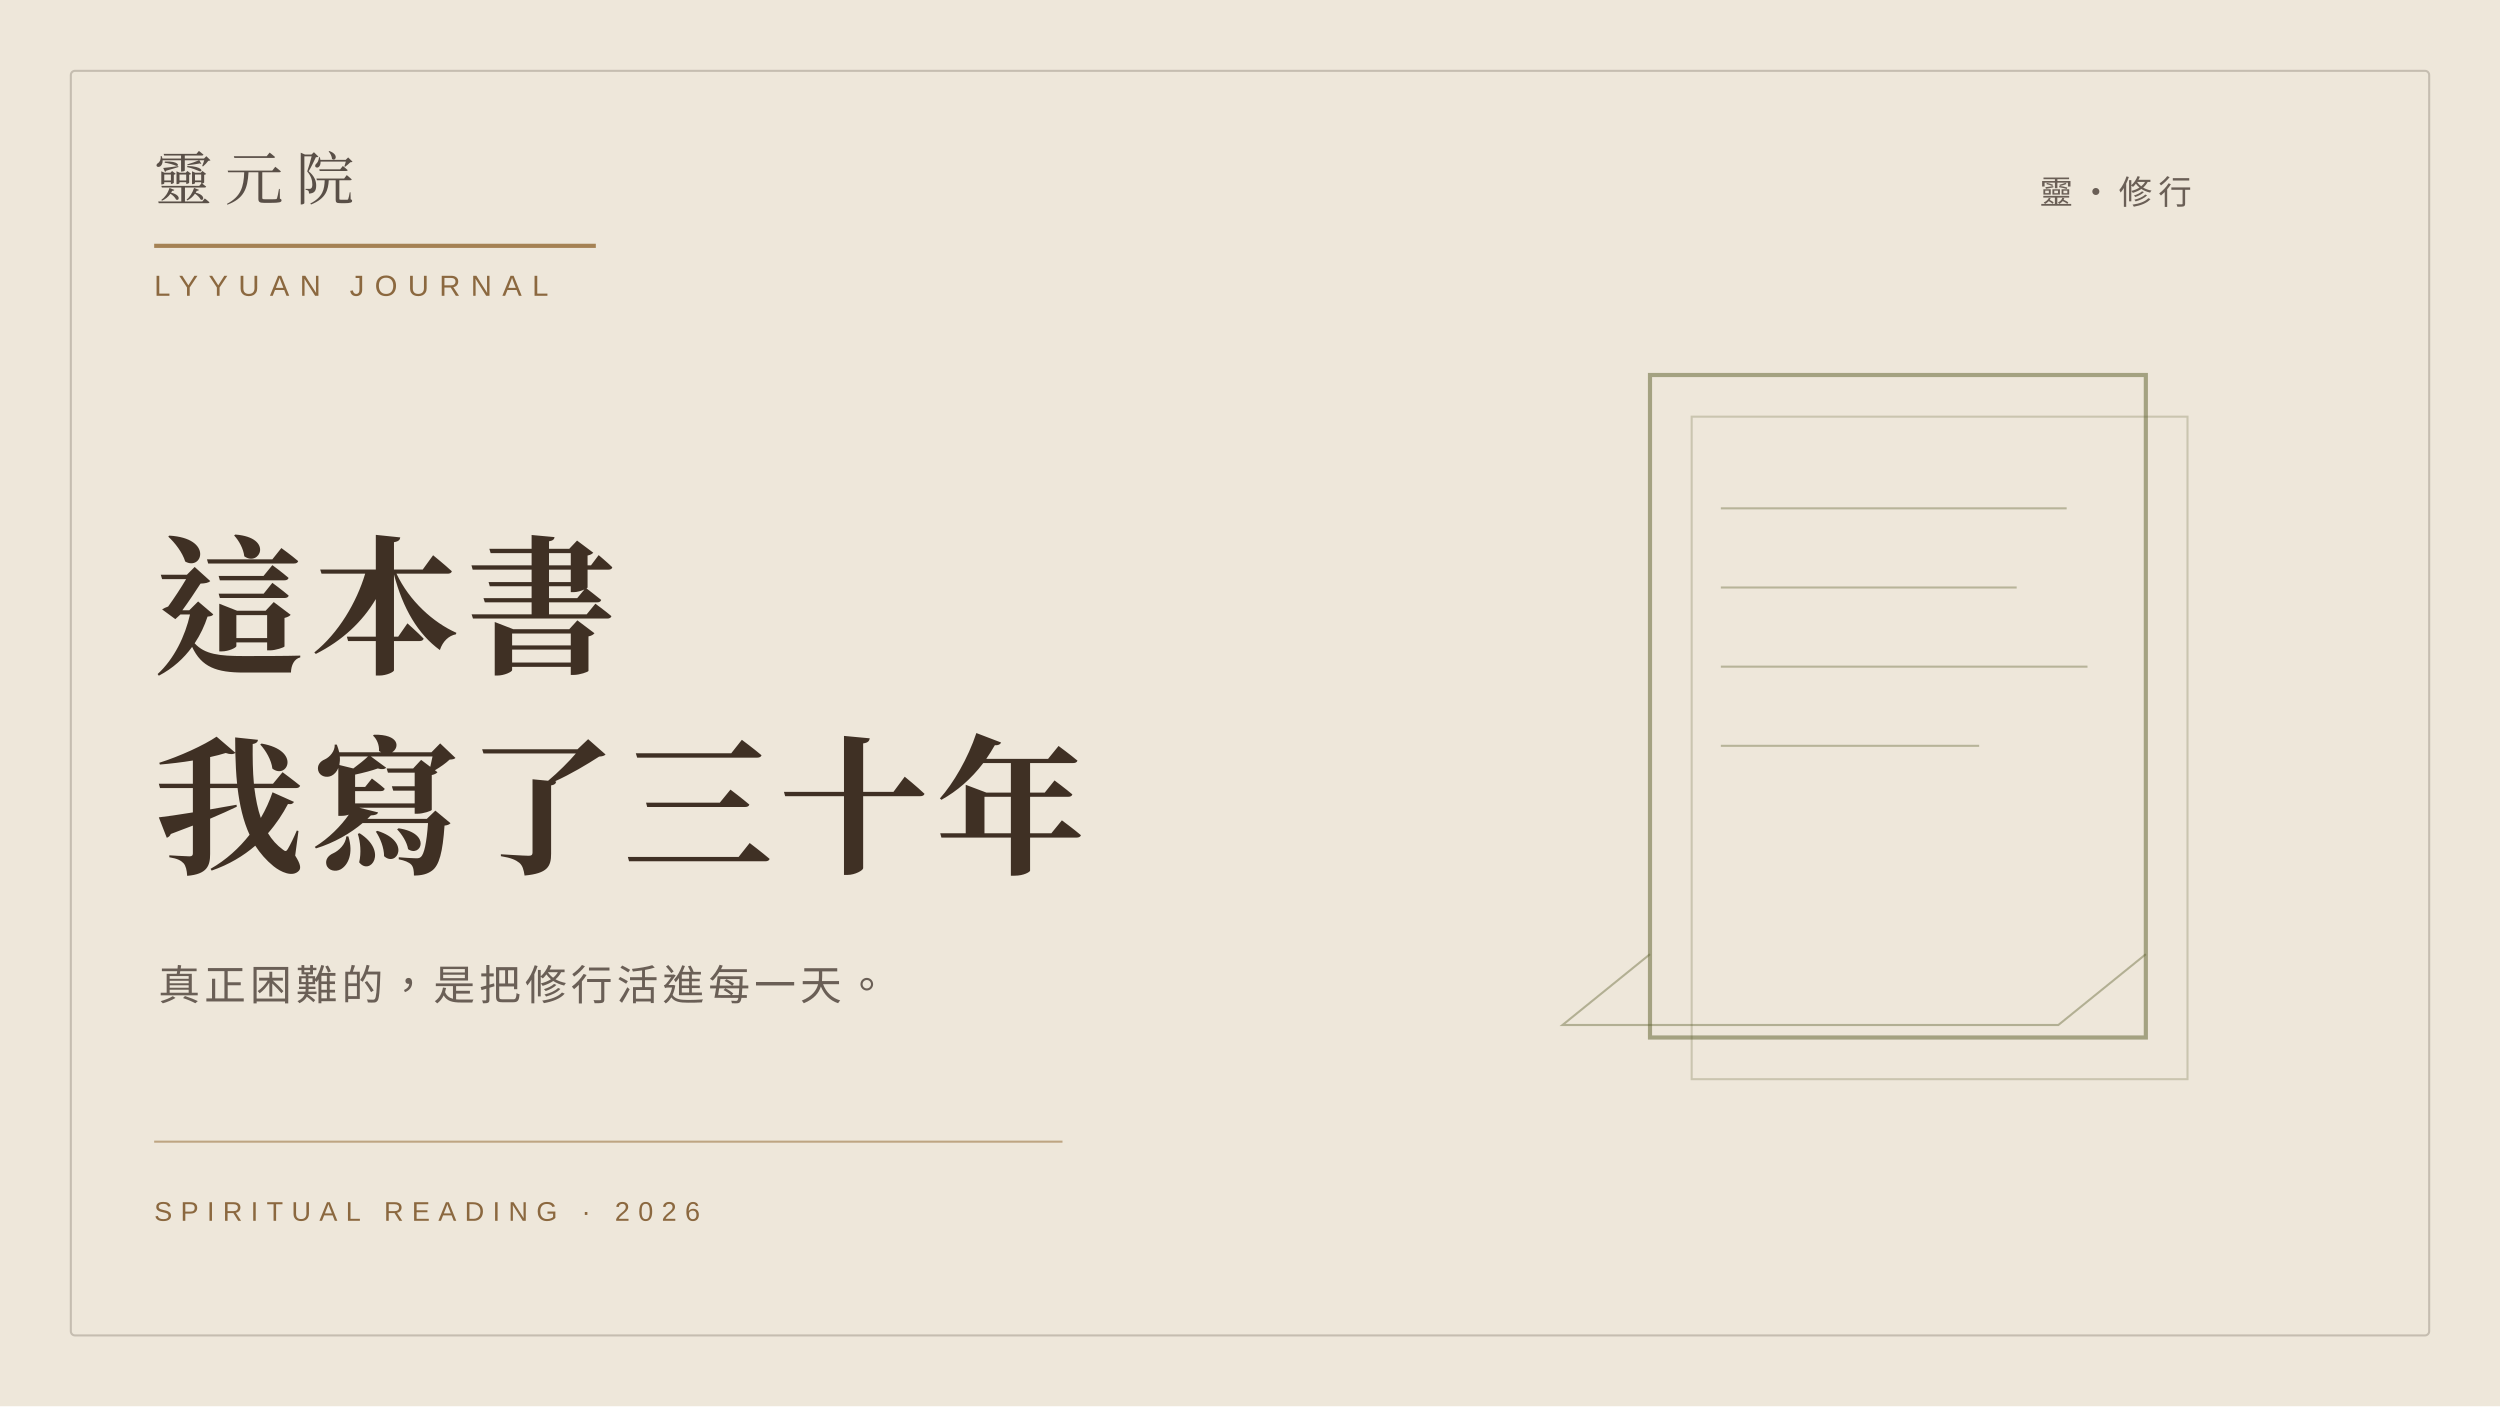
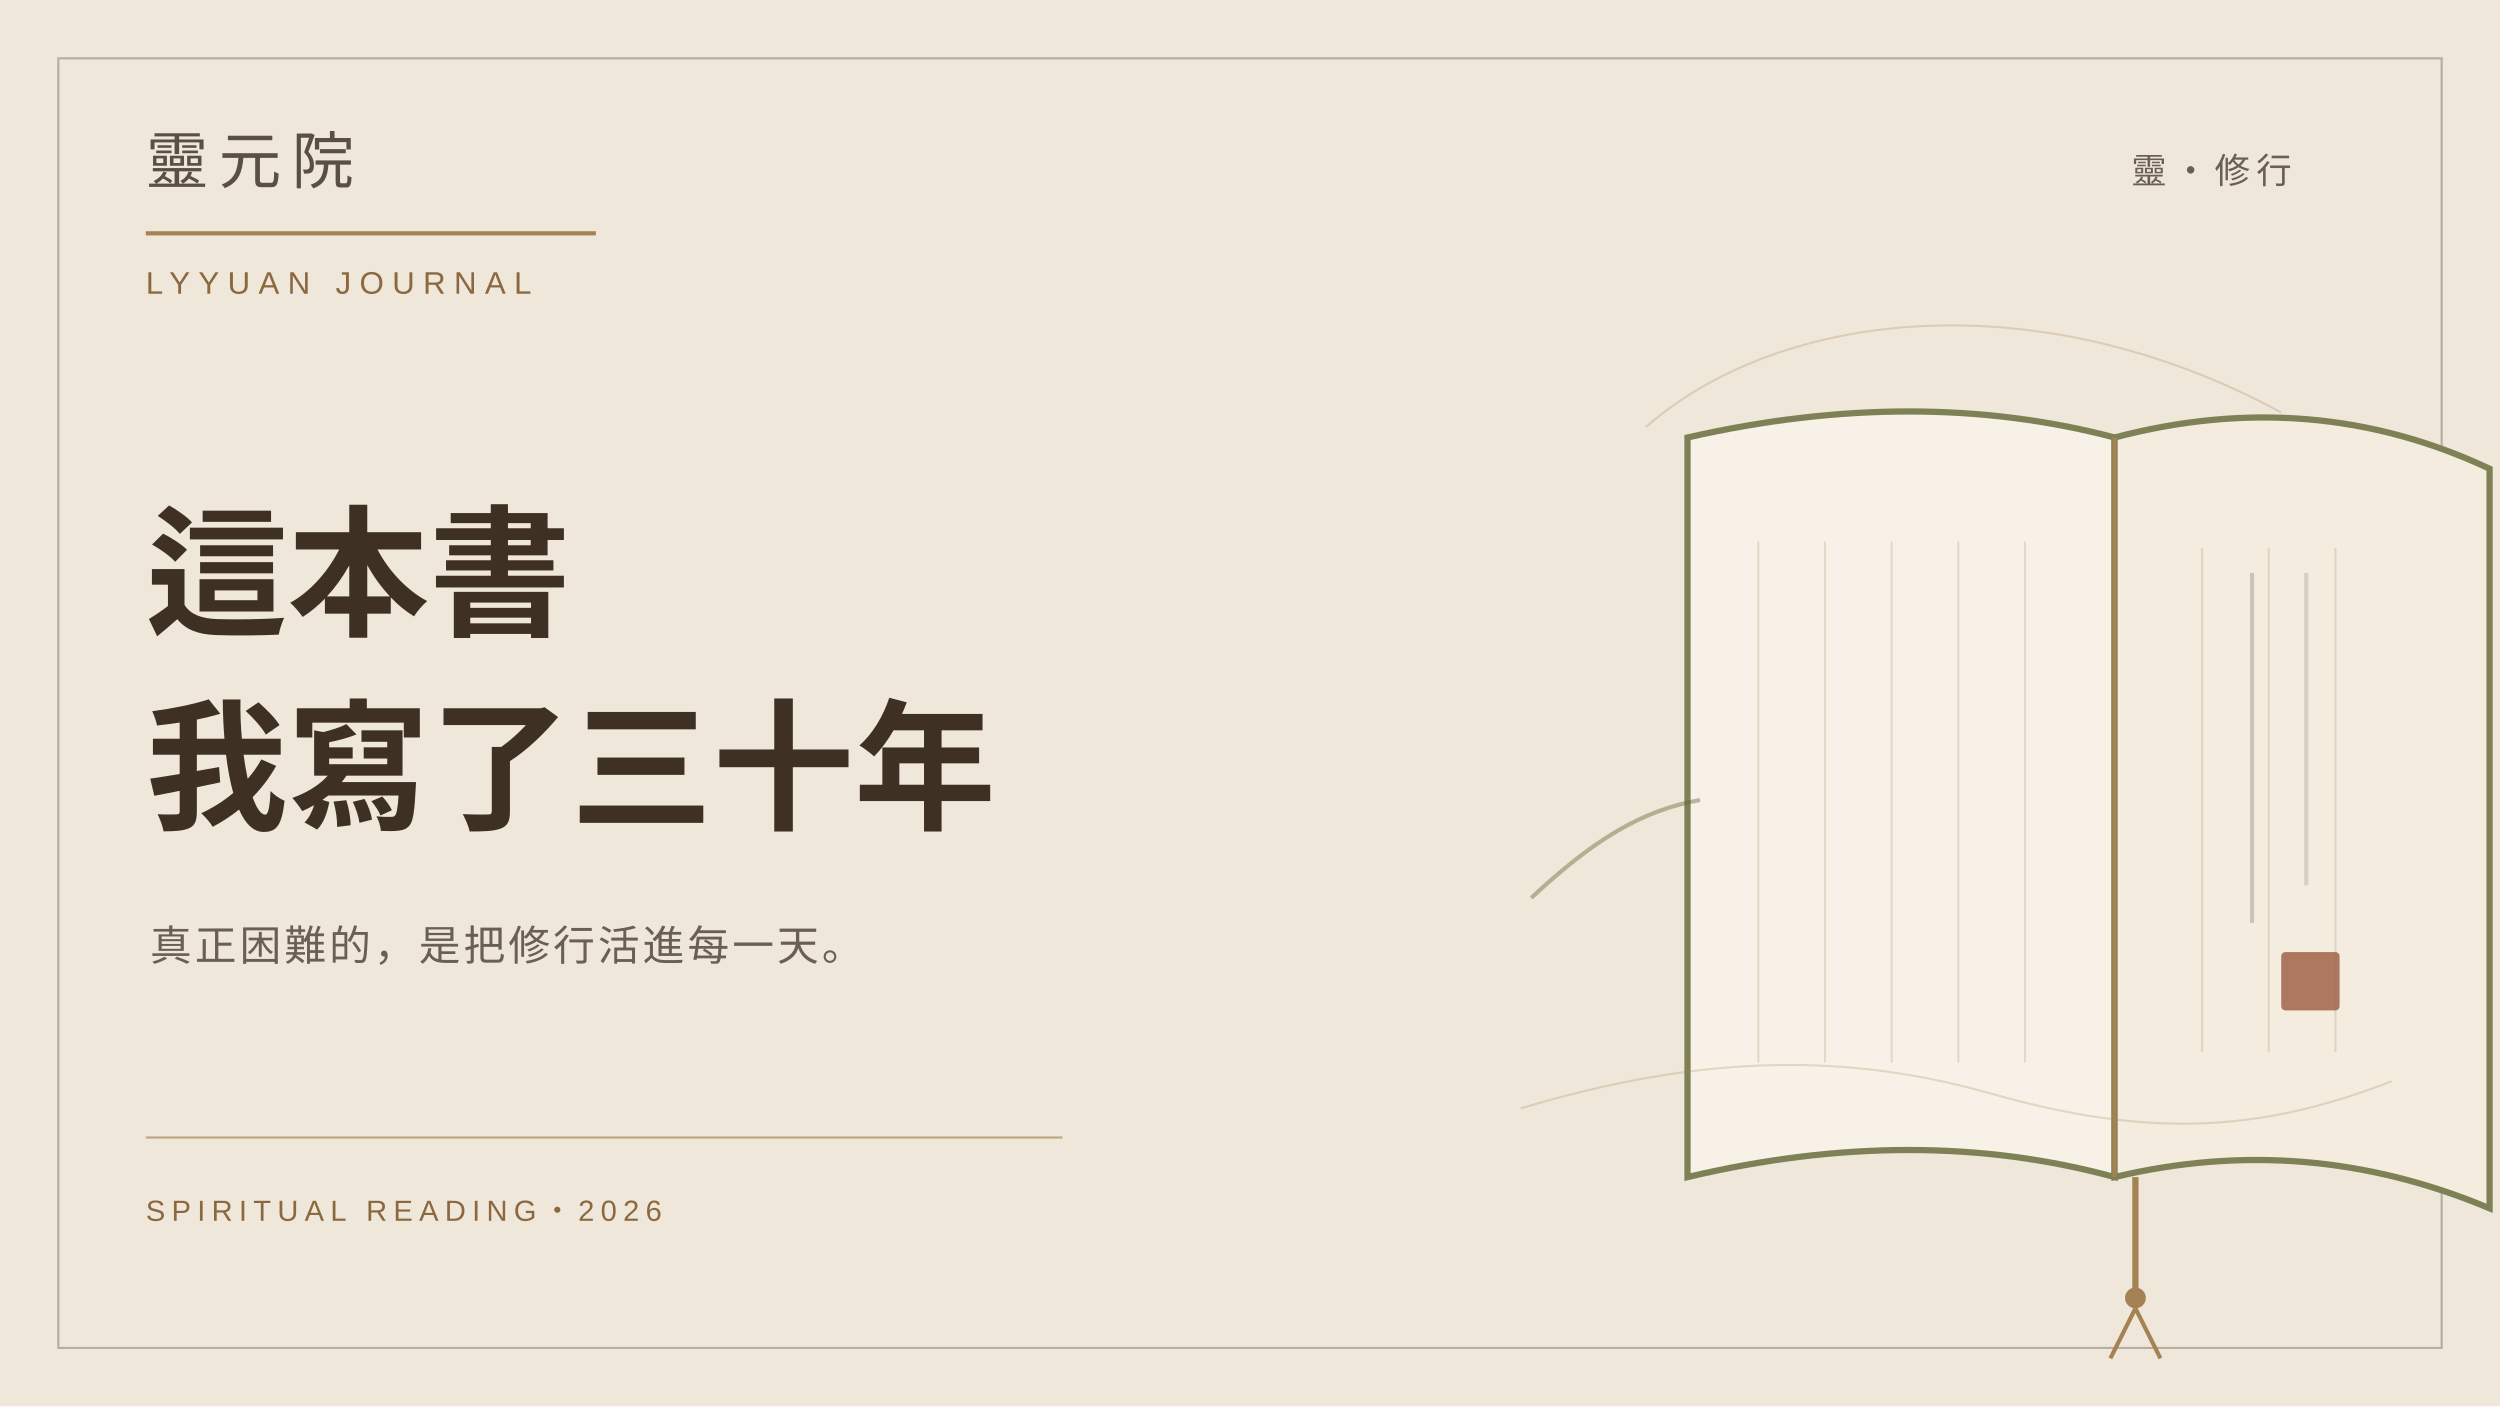
<svg xmlns="http://www.w3.org/2000/svg" width="1200" height="675" viewBox="0 0 1200 675">
-   <rect width="1200" height="675" fill="#EEE7DA" />
-   <rect x="34" y="34" width="1132" height="607" rx="2" fill="none" stroke="#594F47" stroke-opacity=".28" />
-   <path d="M74 118H286" stroke="#A58254" stroke-width="2" />
-   <text x="74" y="96" fill="#594F47" font-family="Noto Serif CJK TC, serif" font-size="28" letter-spacing="6">靈元院</text>
-   <text x="74" y="142" fill="#8B683F" font-family="Arial, sans-serif" font-size="14" letter-spacing="5">LYYUAN JOURNAL</text>
-   <text x="1052" y="98" fill="#6A5F56" font-family="Noto Sans CJK TC, sans-serif" font-size="16" text-anchor="end" letter-spacing="3">靈・修行</text>
-   <g transform="translate(792 180)" fill="none" stroke="#606330">
-     <rect x="0" y="0" width="238" height="318" stroke-opacity=".52" stroke-width="2" />
-     <rect x="20" y="20" width="238" height="318" stroke-opacity=".25" stroke-width="1" />
-     <path d="M34 64H200M34 102H176M34 140H210M34 178H158" stroke-opacity=".38" />
-     <path d="M0 278L-42 312H196L238 278" stroke-opacity=".42" />
+   <rect width="1200" height="675" fill="#EFE7D9" />
+   <rect x="28" y="28" width="1144" height="619" fill="none" stroke="#594F47" stroke-opacity=".38" />
+   <text x="70" y="88" fill="#594F47" font-family="Noto Serif TC,PingFang TC,serif" font-size="30" letter-spacing="5">靈元院</text>
+   <path d="M70 112H286" stroke="#A58254" stroke-width="2" />
+   <text x="70" y="141" fill="#8B683F" font-family="Arial,sans-serif" font-size="15" letter-spacing="4">LYYUAN JOURNAL</text>
+   <text x="1100" y="88" fill="#6A5F56" font-family="Noto Sans TC,PingFang TC,sans-serif" font-size="17" text-anchor="end" letter-spacing="3">靈・修行</text>
+   <g transform="translate(765 155)">
+     <path d="M45 55 Q155 30 250 55 L250 410 Q155 384 45 410Z" fill="#F7F1E7" stroke="#7D8155" stroke-width="3" />
+     <path d="M250 55 Q345 30 430 70 L430 425 Q342 388 250 410Z" fill="#F3ECDF" stroke="#7D8155" stroke-width="3" />
+     <path d="M250 55V410" stroke="#A58254" stroke-width="2" />
+     <path d="M79 105V355M111 105V355M143 105V355M175 105V355M207 105V355M292 108V350M324 108V350M356 108V350" stroke="#A58254" stroke-opacity=".22" />
+     <path d="M316 120V288" stroke="#594F47" stroke-opacity=".25" stroke-width="2" />
+     <path d="M342 120V270" stroke="#594F47" stroke-opacity=".18" stroke-width="2" />
+     <rect x="330" y="302" width="28" height="28" rx="2" fill="#9E5D45" fill-opacity=".82" />
+     <path d="M260 410V470" stroke="#A58254" stroke-width="3" />
+     <circle cx="260" cy="468" r="5" fill="#A58254" />
+     <path d="M260 473 l-12 24 M260 473 l12 24" stroke="#A58254" stroke-width="2" />
  </g>
-   <text x="74" y="318" fill="#3F3024" font-family="Noto Serif CJK TC, serif" font-size="72" font-weight="700" letter-spacing="3">這本書</text>
-   <text x="74" y="414" fill="#3F3024" font-family="Noto Serif CJK TC, serif" font-size="72" font-weight="700" letter-spacing="3">我寫了三十年</text>
-   <text x="76" y="480" fill="#6A5F56" font-family="Noto Sans CJK TC, sans-serif" font-size="20" letter-spacing="2">真正困難的，是把修行活進每一天。</text>
-   <path d="M74 548H510" stroke="#A58254" stroke-opacity=".65" />
-   <text x="74" y="586" fill="#8B683F" font-family="Arial, sans-serif" font-size="13" letter-spacing="4">SPIRITUAL READING · 2026</text>
+   <path d="M730 532 C820 505 889 506 956 525 C1030 546 1084 544 1148 519" fill="none" stroke="#A58254" stroke-opacity=".25" />
+   <path d="M790 205 C855 148 979 135 1095 198" fill="none" stroke="#A58254" stroke-opacity=".26" />
+   <path d="M735 431 C765 403 788 389 816 384" fill="none" stroke="#606330" stroke-opacity=".42" stroke-width="2" />
+   <text x="70" y="300" fill="#3F3024" font-family="Noto Serif TC,PingFang TC,serif" font-size="68" font-weight="700">這本書</text>
+   <text x="70" y="393" fill="#3F3024" font-family="Noto Serif TC,PingFang TC,serif" font-size="68" font-weight="700">我寫了三十年</text>
+   <text x="72" y="461" fill="#6A5F56" font-family="Noto Sans TC,PingFang TC,sans-serif" font-size="20" letter-spacing="1.5">真正困難的，是把修行活進每一天。</text>
+   <path d="M70 546H510" stroke="#A58254" stroke-opacity=".65" />
+   <text x="70" y="586" fill="#8B683F" font-family="Arial,sans-serif" font-size="14" letter-spacing="3">SPIRITUAL READING・2026</text>
</svg>
